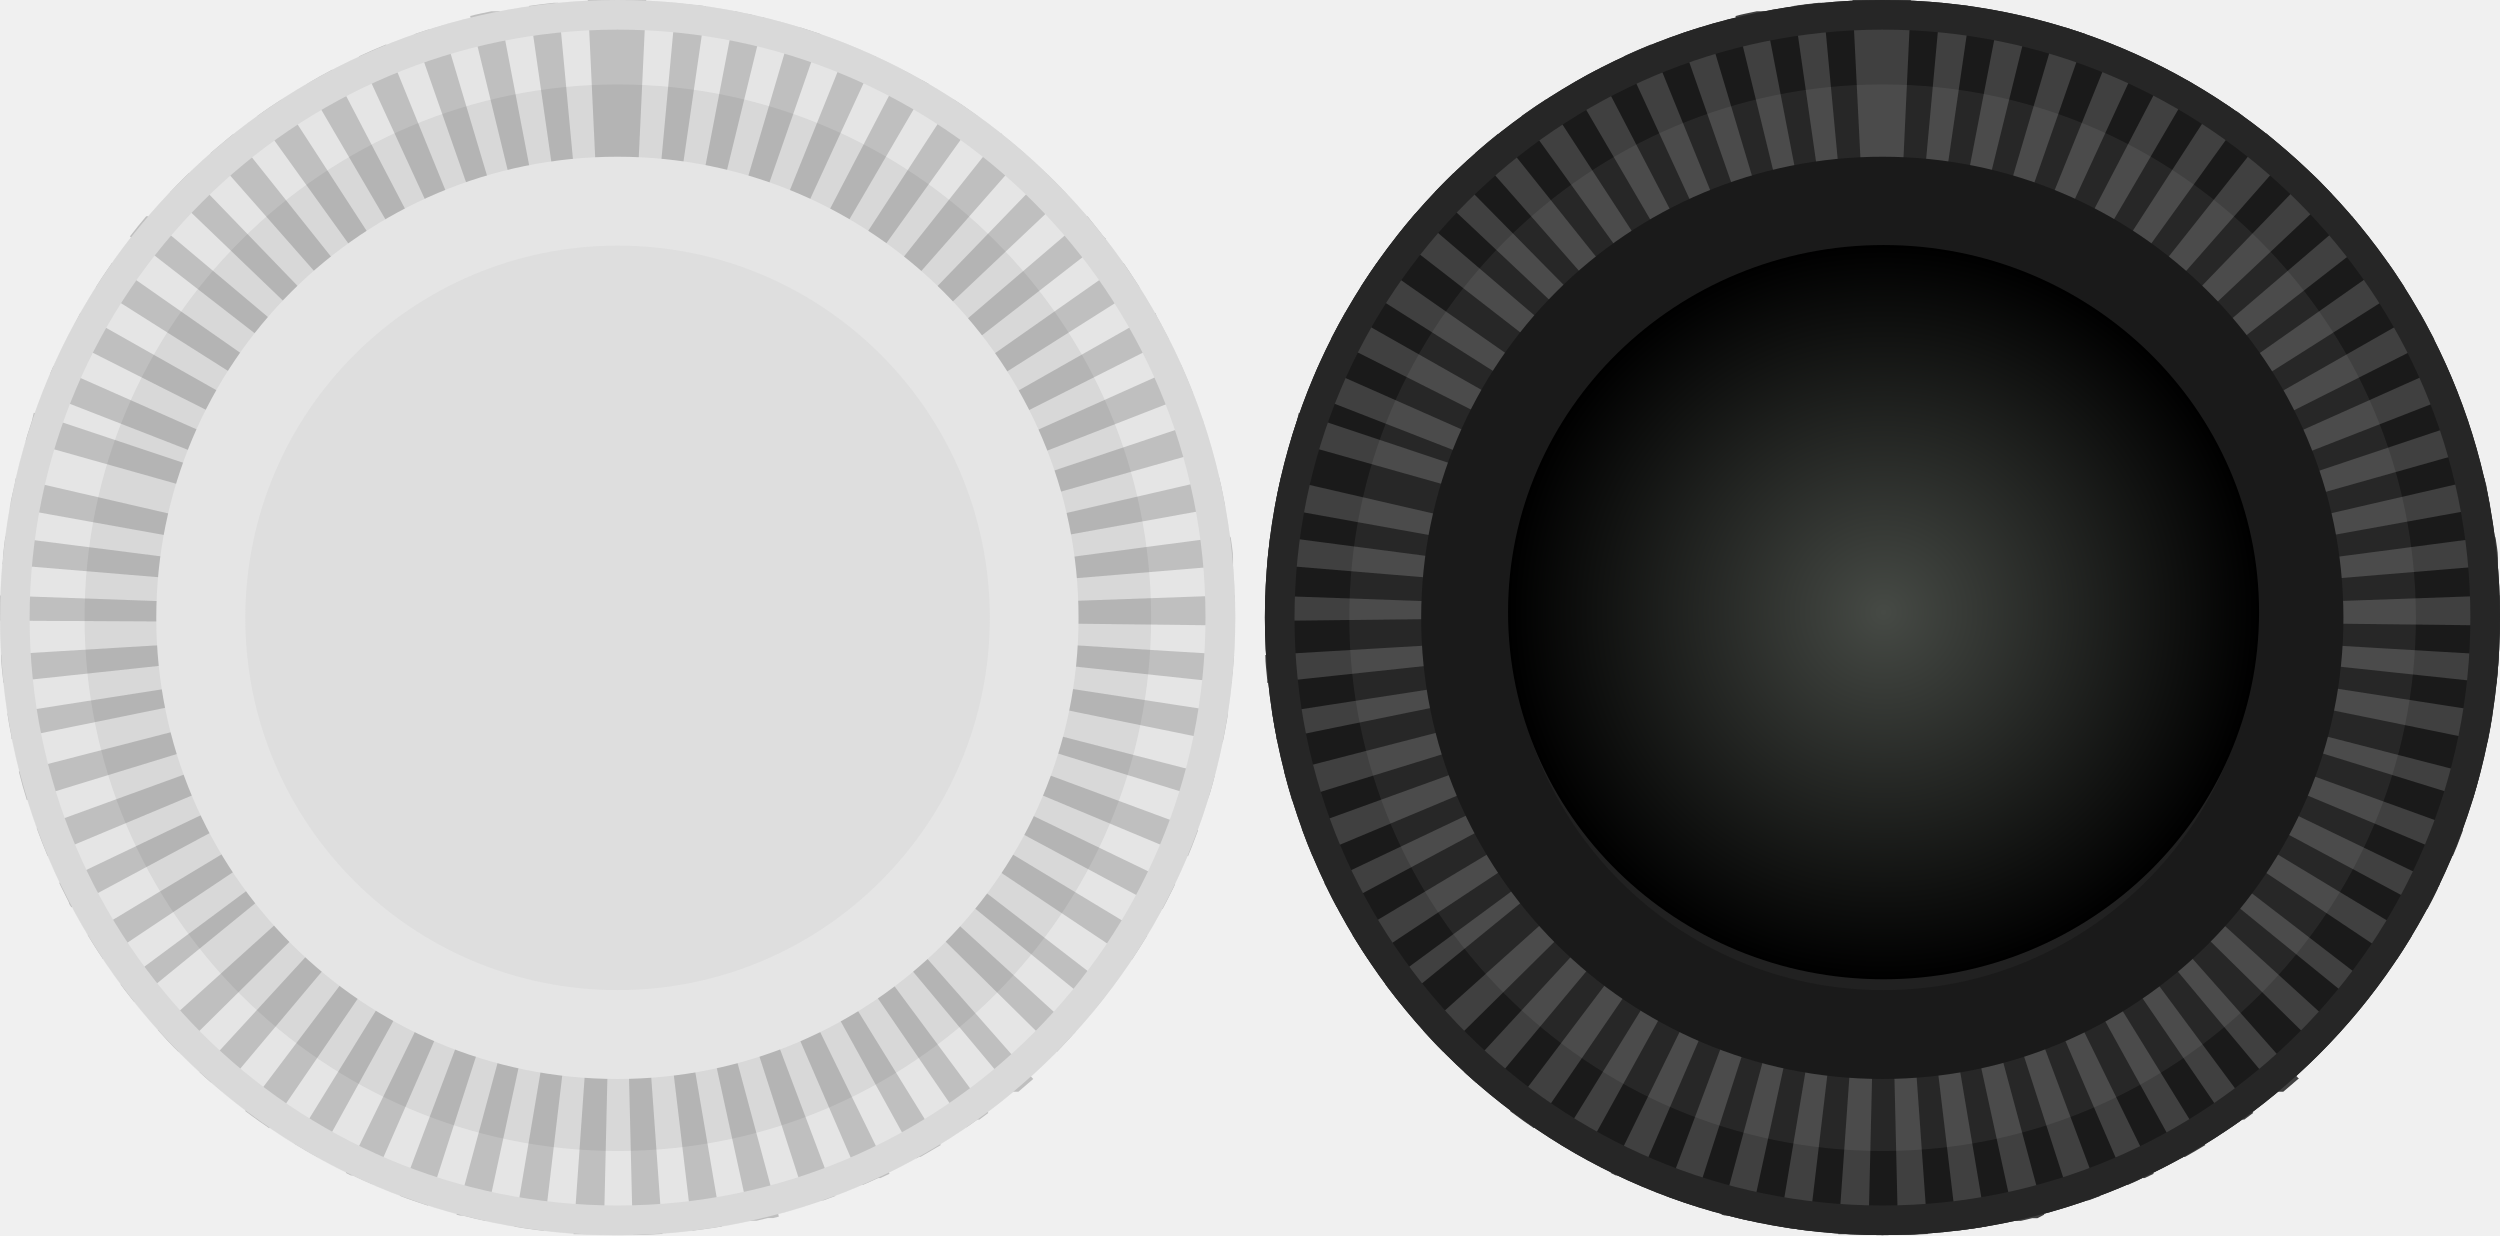
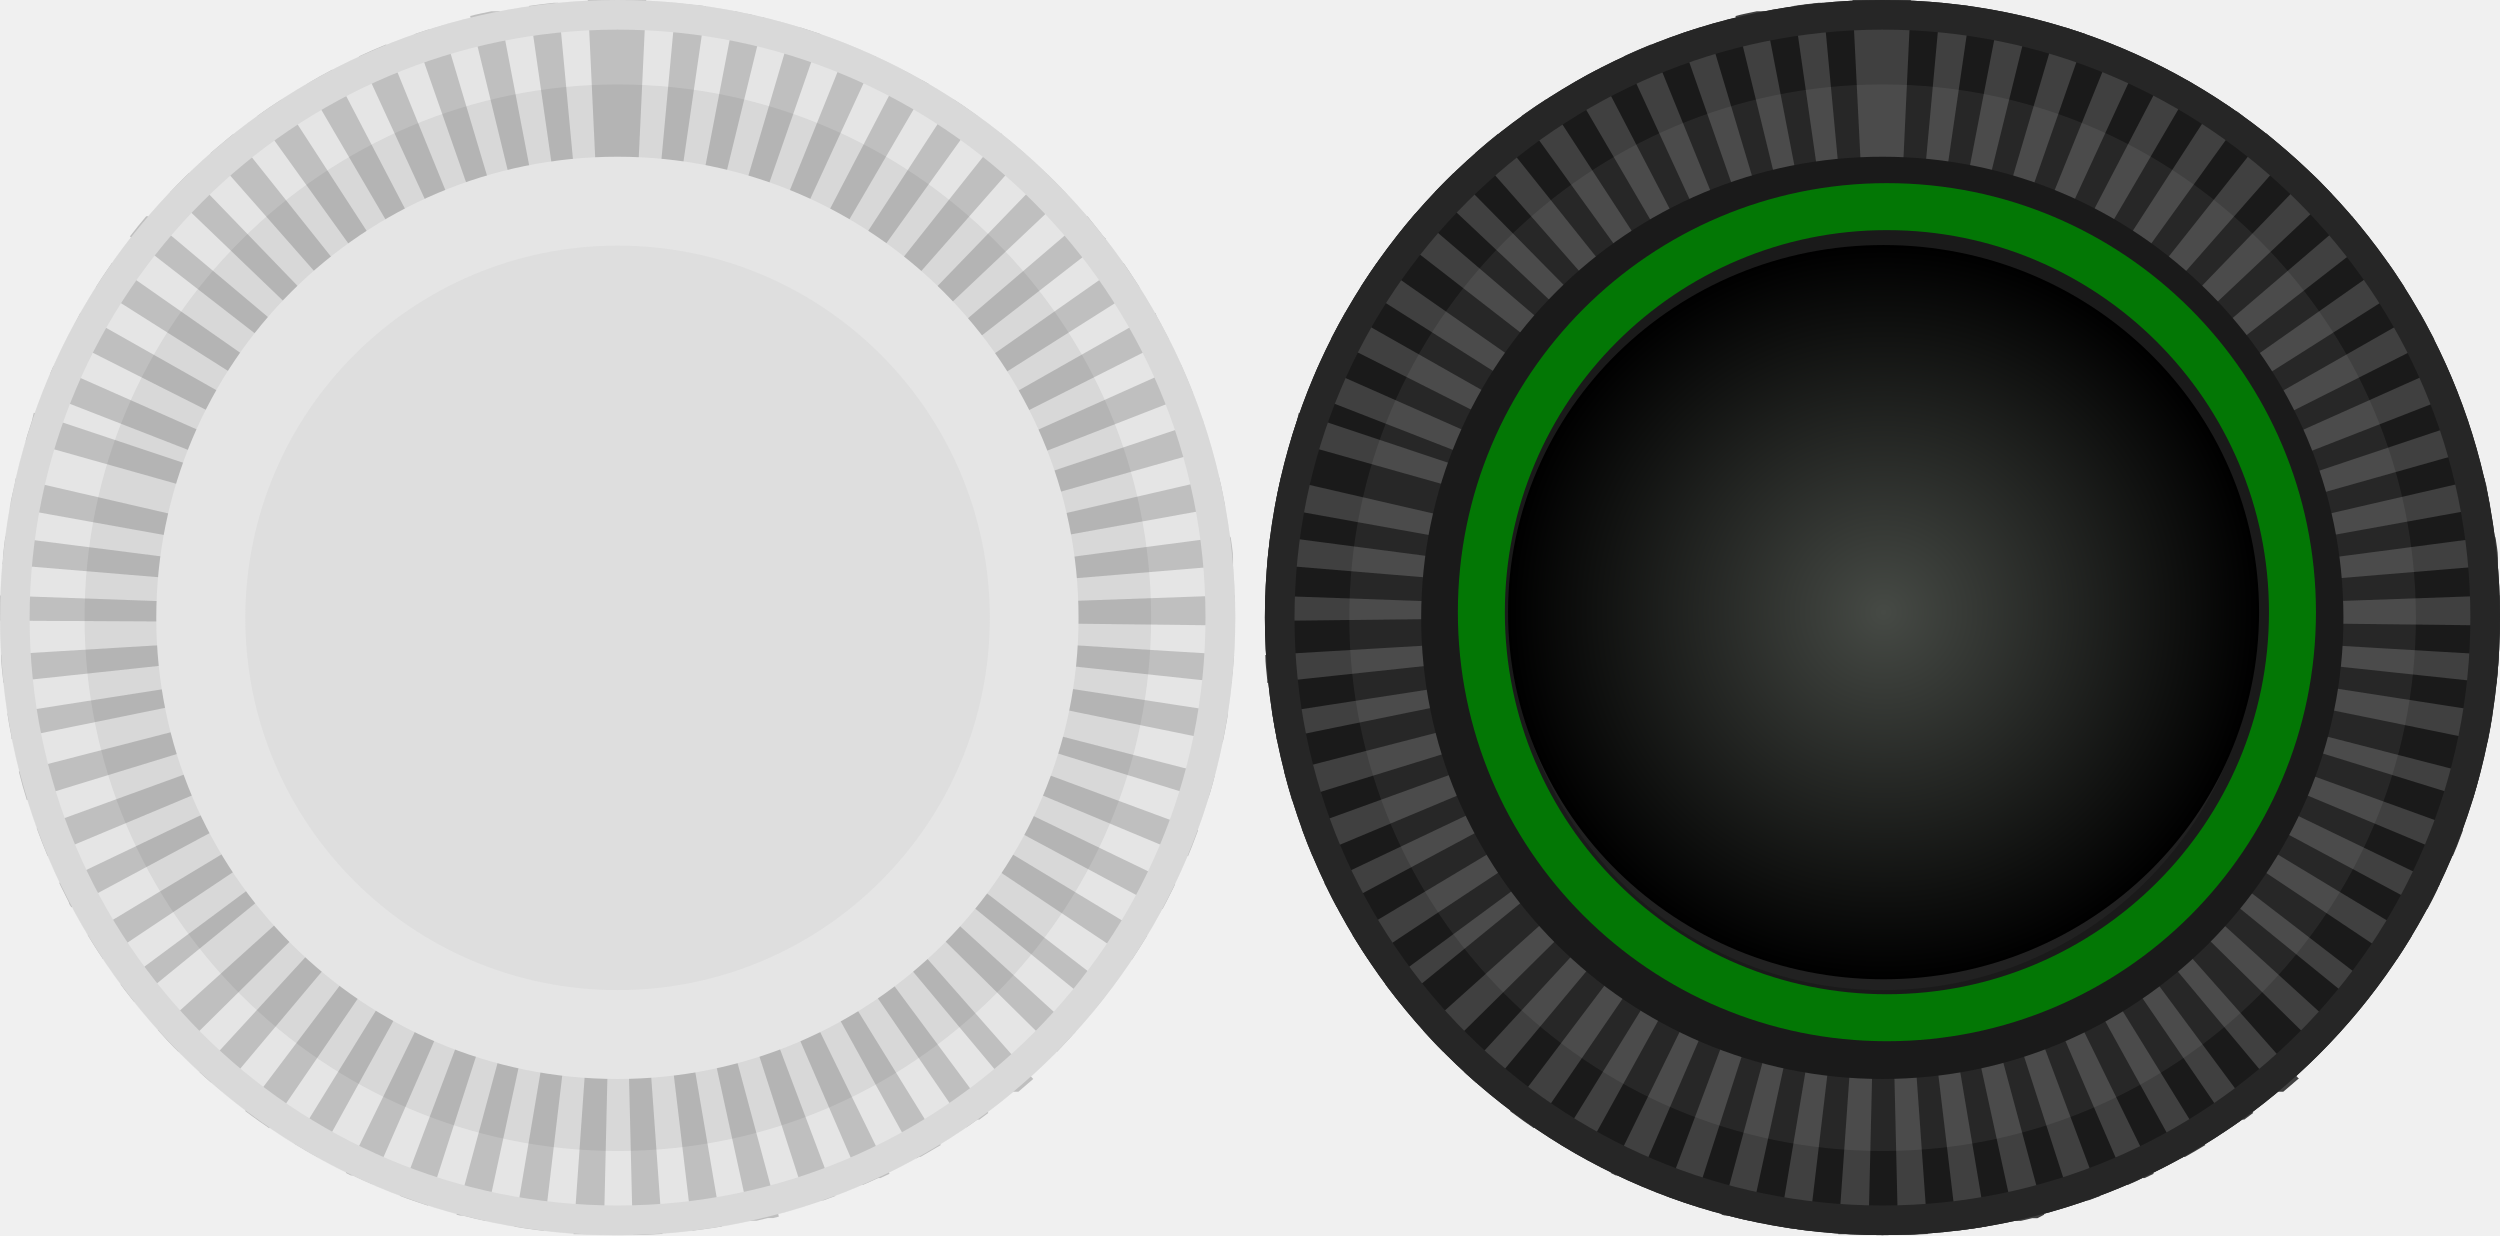
<svg xmlns="http://www.w3.org/2000/svg" xmlns:xlink="http://www.w3.org/1999/xlink" id="Layer_1" data-name="Layer 1" width="168.77" height="83.38" viewBox="0 0 168.77 83.38" version="1.1">
  <defs id="defs1">
    <linearGradient id="swatch19">
      <stop style="stop-color:#464a45;stop-opacity:1;" offset="0" id="stop19" />
      <stop style="stop-color:#000000;stop-opacity:1;" offset="1" id="stop20" />
    </linearGradient>
    <style id="style1">
      .cls-1 {
        fill: #1a1a1a;
      }

      .cls-2 {
        fill: #404040;
      }

      .cls-3 {
        fill: #262626;
      }

      .cls-4 {
        opacity: 0.06;
      }

      .cls-5 {
        fill: #fff;
      }

      .cls-6 {
        fill: #212121;
      }

      .cls-7 {
        fill: #e5e5e5;
      }

      .cls-8 {
        fill: #bfbfbf;
      }

      .cls-9 {
        fill: #d9d9d9;
      }

      .cls-10 {
        fill: #dedede;
      }
    </style>
    <radialGradient xlink:href="#swatch19" id="radialGradient19" cx="127.155" cy="41.325" fx="127.155" fy="41.325" r="25.35" gradientTransform="matrix(1,0,0,0.9776537,0,0.9234716)" gradientUnits="userSpaceOnUse" />
  </defs>
  <g id="g7">
    <g id="g2">
      <path class="cls-1" d="M168.77,41.7A41.69,41.69,0,1,1,127.07,0,41.68,41.68,0,0,1,168.77,41.7Z" id="path1" />
      <path class="cls-2" d="M127.07,0h-1.26l-.75,0,1,20q.52,0,1,0V0Zm-4,.19-.16,0h-.15c-.56.06-1.12.13-1.67.21l2.84,19.79c.35,0,.69-.09,1-.12L123.07.19Zm-3.95.57-.09,0h-.43c-.48.1-1,.2-1.44.32l4.74,19.43c.33-.08.67-.16,1-.22L119.12.76Zm-3.89,1-.8.24h0l-.06,0h0l-.06,0h0l0,0-.93.31,6.59,18.88c.32-.11.65-.22,1-.31L115.23,1.71ZM111.46,3c-.62.25-1.23.52-1.84.8L118,22c.32-.15.63-.29,1-.42L111.46,3ZM107.83,4.7c-.59.31-1.18.63-1.75,1l10.09,17.28c.29-.18.6-.35.9-.51L107.83,4.7Zm-3.45,2c-.56.36-1.11.73-1.66,1.13l11.7,16.22.86-.59L104.38,6.72Zm-3.25,2.33q-.78.63-1.53,1.29l13.18,15c.27-.23.53-.45.81-.67L101.13,9.05Zm-3,2.64-.84.84h0l0,0h0l0,0h0l0,0h0l-.43.45,14.56,13.71c.24-.25.49-.5.74-.74L98.12,11.69ZM95.38,14.6h0l0,0h0v0h0l0,0h0c-.38.45-.74.9-1.1,1.36l0,0,15.8,12.26c.21-.27.44-.54.66-.81l-15.2-13Zm-2.45,3.16-.15.23h0v0h0c-.32.46-.63.92-.93,1.39l16.9,10.7c.19-.29.38-.59.58-.87L92.93,17.76Zm-2.14,3.38-.45.81h0c-.17.31-.33.62-.49.93l17.85,9c.15-.31.32-.62.49-.92l-17.4-9.87ZM89,24.71l-.2.45h0l0,.06h0l0,.06h0c-.18.42-.35.84-.52,1.27l18.63,7.26c.13-.32.26-.64.4-1L89,24.71Zm-1.45,3.72c-.09.27-.18.54-.26.81h0v0h0v0h0v0h0v0h0v0h0v0h0v0h0v0h0v0h0v0h0v0h0v0h0v0h0v0h0v0h0s0,0,0,0h0v0h0v0h0c-.06.18-.11.36-.16.55l19.24,5.43c.1-.33.2-.66.31-1l-19-6.35Zm-1.09,3.85q-.18.8-.33,1.59c0,.13-.05.25-.07.37l19.68,3.55c.06-.34.13-.68.21-1l-19.49-4.5Zm-.71,3.94-.15,1.28h0v0h0v0h0v0h0l-.06.59,19.93,1.66c0-.35.07-.7.12-1l-19.84-2.6Zm-.33,4c0,.32,0,.64,0,1h0v0h0v.06h0v.24h0v0h0v0h0v0h0v0h0v0h0v0h0v.4l20-.23V41.7c0-.26,0-.53,0-.79l-20-.71Zm20,2.82-20,1.18c0,.57.08,1.14.13,1.7h0v0h0v0h0v0h0c0,.06,0,.12,0,.18l19.89-2.13c0-.34-.07-.69-.09-1Zm.23,2.08L85.89,48.18v0h0v0h0v0h0c.09.53.18,1.05.28,1.57h0v0h0v0h0v0h0c0,.05,0,.11,0,.17l19.59-4q-.1-.51-.18-1Zm.41,2-19.37,5c.17.65.35,1.29.54,1.93l19.11-5.9c-.1-.33-.19-.67-.28-1Zm.61,2-18.8,6.81c.23.63.47,1.25.73,1.87l18.45-7.72c-.13-.32-.26-.64-.38-1Zm.8,1.9L89.41,59.6c0,.07.07.15.11.22h0v0h0c.17.37.36.73.55,1.1h0v0h0v0h0v0h0l.17.32,17.63-9.45c-.16-.31-.32-.62-.47-.93Zm1,1.83L91.3,63.12l.3.48h0v0h0v0h0c.24.38.49.77.74,1.14L109,53.71c-.19-.29-.38-.58-.56-.88Zm1.16,1.73L93.52,66.45l.23.3h0v0h0v0h0v0h0v0h0v0h0l0,0h0v0h0v0h0v0h0v0h0v0h0v0h0l0,0h0c.23.3.47.6.71.89l15.5-12.64c-.22-.27-.44-.55-.64-.83Zm1.32,1.62L96.05,69.55c.45.49.9,1,1.37,1.45l14.23-14.06c-.25-.24-.49-.5-.72-.76Zm1.47,1.49L98.86,72.39l.76.68h.06l0,0h0l.67.57,12.82-15.35c-.27-.22-.54-.46-.79-.69ZM114,59,101.93,75l.93.68.69.48,11.3-16.5L114,59Zm1.72,1.18-10.49,17,.1.07h0l0,0h0c.5.3,1,.6,1.52.88h0l9.66-17.51-.9-.52Zm1.82,1-8.81,18,.34.17h.16l0,0h0c.42.2.84.39,1.27.57l7.93-18.36c-.31-.13-.63-.28-.94-.43Zm1.9.82-7,18.72c.63.24,1.25.45,1.89.66l6.13-19-1-.34Zm2,.63L116.21,82l.24.06h.2q.75.2,1.5.36l4.26-19.55c-.34-.07-.67-.15-1-.24Zm2,.44-3.31,19.73c.5.08,1,.16,1.51.22l.47.06,2.36-19.86c-.35,0-.69-.09-1-.15Zm2.07.25-1.41,20,.4,0h.09l1,0h.54l.47-20c-.35,0-.71,0-1,0Zm3.16,0-1,.05.47,20,.57,0h.12l1.19-.06h.12l-1.42-20Zm2.07-.25c-.34.06-.69.11-1,.15l2.37,19.86c.62-.08,1.23-.16,1.83-.26h.15l-3.32-19.73Zm2-.44c-.33.09-.67.17-1,.24L136,82.42l.22,0h.2l.76-.18h.36L138,82l-5.2-19.32Zm2-.63-1,.34,6.14,19,.92-.31H141l.77-.29-7-18.71Zm1.9-.83-.94.44L143.62,80c.35-.15.7-.3,1-.47h.16l.61-.29-8.81-18Zm1.82-1c-.3.18-.6.36-.9.52l9.67,17.51.18-.1h0l0,0h.1l0,0h0c.47-.26.92-.53,1.37-.8l-10.49-17ZM140.16,59c-.28.21-.56.42-.85.61l11.3,16.5c.25-.17.51-.35.75-.53h0l0,0h0l0,0h0l0,0h.15l0,0h0l.6-.45L140.16,59Zm1.6-1.34c-.25.24-.52.47-.78.69L153.8,73.7h.34l0,0h0l0,0h0c.34-.28.66-.57,1-.86h.06v0h0l0,0h0L141.76,57.66Zm1.47-1.49c-.23.26-.47.52-.72.77l14.23,14h0v0h0c.31-.32.62-.64.92-1h0l0,0h0v0h0l0,0h0l.32-.35L143.23,56.17Zm1.32-1.61c-.2.27-.42.55-.64.82L159.41,68h0v0h0v0h0v0h0v0h0v0h0c.2-.26.41-.52.61-.79h0l0,0h0l0,0h0v0h0a0,0,0,0,0,0,0h0l.36-.47L144.55,54.56Zm1.16-1.74c-.18.3-.37.59-.56.88l16.64,11.1.14-.21v0h0c.31-.47.61-.95.9-1.43h0l0,0h0L145.71,52.82Zm1-1.83c-.15.32-.31.63-.47.93l17.63,9.45.27-.51c.14-.28.28-.55.41-.83h0l0,0h0v0h0v0h0c0-.11.1-.22.16-.33L146.69,51Zm.8-1.9c-.12.32-.25.64-.38,1l18.45,7.71.29-.69h0v0h0v0h0v0h0c.14-.36.27-.71.4-1.06l-18.8-6.81Zm.6-2c-.08.33-.18.67-.28,1L166.93,54l.12-.41h0v0h0v0h0v0h0v0h0v0h0v0h0v0h0v0h0v0h0a0,0,0,0,1,0,0h0l.33-1.21-19.38-5Zm.42-2c0,.34-.12.68-.18,1l19.59,4c.11-.57.22-1.15.31-1.72,0-.09,0-.17,0-.25l-19.76-3.07Zm.22-2.08c0,.35,0,.7-.08,1l19.88,2.13c0-.24.05-.47.07-.71h0v0h0v0h0v0c0-.38.06-.76.08-1.14v-.06l-20-1.18Zm20-2.82-20,.71c0,.27,0,.53,0,.8V42l20,.23V41.8h0v0h0v0h0v0h0v-.09h0v0h0v-.17h0v0h0V41.2h0v0h0c0-.15,0-.29,0-.44h0v-.09h0v-.15h0c0-.09,0-.18,0-.27Zm-.33-4-19.83,2.61c0,.34.08.69.11,1l19.93-1.66c0-.16,0-.31,0-.47h0v0h0v0h0v0h0v0h0c0-.46-.1-.92-.16-1.37Zm-.71-3.93-19.49,4.5c.08.33.15.68.21,1l19.68-3.56-.18-.95h0v0h0v0h0v0h0v0h0v0h0v0h0v0h0v0h0v0h0v0h0v0h0l-.06-.32h0v-.06h0v0h0l-.06-.24Zm-1.09-3.85-19,6.36q.16.49.3,1l19.25-5.44h0v0h0v0h0v0h0c-.14-.49-.29-1-.45-1.46h0v0h0c0-.1-.07-.19-.1-.29Zm-1.45-3.73L146.9,32.85c.14.32.27.64.4,1l18.63-7.27c-.24-.62-.5-1.24-.77-1.85Zm-1.81-3.57L146,31c.17.3.34.61.49.92l17.85-9c-.27-.52-.54-1-.83-1.55h0v0h0l0,0h0v0h0v0h0v0h0v0h0v0h0Zm-2.14-3.37-16.36,11.5c.2.28.39.57.58.86l16.89-10.7-.13-.2h0v0h0l-.66-1h0v0h0l-.27-.38Zm-2.45-3.16-15.19,13q.33.39.66.81L160,16.14l-.11-.15h0l0,0h0l0,0h0l0,0h0v0h0l0,0h0l0,0h0l0,0h0l0,0h0l0,0h0v0h0v0h0v0h0v0h0v0h0v0h0v0h0v0h0v0h0v0h0v0h0v0h0l0,0h0l0,0h0l0,0h0l0,0h0l0,0h0l0,0h0l0,0h0l0,0h0l0,0h0l0,0h0l0,0h0l0,0h0l0,0h0l0,0h0l0,0h0l0,0h0l0,0h0v0h0l0,0h0l0,0h0l-.13-.15ZM156,11.68l-13.89,14.4.74.74L157.42,13.1h0c-.46-.49-.92-1-1.4-1.42ZM153,9,140.56,24.7c.27.21.54.44.8.67l13.18-15-.23-.21h0v0h0L153,9Zm-3.25-2.33L138.87,23.48c.29.19.58.38.86.59L151.42,7.84,151,7.51h-.06l-.51-.36h-.08l-.55-.36Zm-3.45-2-9.24,17.74c.31.16.61.33.91.5L148.06,5.66l-.43-.25h0l-.06,0h0l0,0h0c-.4-.23-.8-.44-1.21-.66ZM142.68,3l-7.49,18.54.95.41,8.38-18.16h-.32c-.5-.23-1-.44-1.52-.65ZM138.9,1.7l-5.66,19.18,1,.32,6.59-18.89-1.34-.44h-.15l-.42-.13ZM135,.76l-3.79,19.63,1,.22L137,1.18h-.23l-.82-.19h-.23c-.23-.06-.45-.1-.67-.14Zm-4-.57L129.17,20.1c.35,0,.7.07,1,.12L133.05.42l-.5-.06h-.21l-.9-.1h-.11l-.27,0Zm-4-.19V20l1.06,0,.94-20c-.41,0-.81,0-1.22,0h-.78Z" id="path2" />
    </g>
    <path class="cls-3" d="M127.07,2A39.69,39.69,0,1,1,87.39,41.7,39.75,39.75,0,0,1,127.07,2m0-2a41.69,41.69,0,1,0,41.7,41.7A41.69,41.69,0,0,0,127.07,0Z" id="path3" />
    <g class="cls-4" id="g4">
      <path class="cls-5" d="M163.09,41.7a36,36,0,1,1-36-36A36,36,0,0,1,163.09,41.7Z" id="path4" />
    </g>
    <g id="g6">
      <path class="cls-6" d="M127.07,69.83A28.13,28.13,0,1,1,155.2,41.7,28.15,28.15,0,0,1,127.07,69.83Z" id="path5" />
      <path class="cls-1" d="M127.07,16.58A25.13,25.13,0,1,1,102,41.7a25.15,25.15,0,0,1,25.12-25.12m0-6A31.13,31.13,0,1,0,158.2,41.7a31.12,31.12,0,0,0-31.13-31.12Z" id="path6" />
    </g>
  </g>
  <g id="LS_pressed" data-name="LS pressed">
    <g id="g8">
      <path class="cls-7" d="M83.39,41.7A41.7,41.7,0,1,1,41.69,0,41.69,41.69,0,0,1,83.39,41.7Z" id="path7" />
      <path class="cls-8" d="M41.69,0H40.43l-.75,0,.94,20,1.07,0V0Zm-4,.19-.17,0h-.14c-.56.06-1.12.13-1.67.21l2.84,19.79c.34,0,.69-.09,1-.12L37.69.19Zm-4,.57-.09,0h-.42c-.48.1-1,.2-1.44.32l4.73,19.43c.34-.08.68-.16,1-.22L33.73.76Zm-3.88,1-.8.24h0L29,2h0l-.05,0h0l-.05,0-.93.31,6.6,18.88c.32-.11.65-.22,1-.31L29.85,1.71ZM26.07,3c-.62.25-1.23.52-1.83.8L32.62,22c.31-.15.63-.29,1-.42L26.07,3ZM22.44,4.7c-.59.31-1.17.63-1.75,1L30.78,22.94c.3-.18.6-.35.91-.51L22.44,4.7ZM19,6.72c-.56.36-1.11.73-1.65,1.13L29,24.07c.29-.2.57-.4.87-.59L19,6.72ZM15.75,9.05c-.53.42-1,.85-1.54,1.29l13.19,15c.26-.23.53-.45.8-.67L15.75,9.05Zm-3,2.64c-.29.27-.56.55-.84.84h0l0,0h0v0h0v0h0l-.43.45L25.9,26.82c.23-.25.48-.5.73-.74L12.74,11.69ZM10,14.6h0v0h0v0H9.87v0h0c-.38.45-.75.9-1.1,1.36l0,0,15.8,12.26q.32-.4.66-.81L10,14.6ZM7.55,17.76,7.39,18h0v0h0c-.32.46-.62.92-.92,1.39l16.9,10.7c.18-.29.38-.59.58-.87L7.55,17.76ZM5.41,21.14,5,22H5l-.49.93,17.85,9c.16-.31.32-.62.5-.92L5.41,21.14Zm-1.8,3.57c-.07.15-.14.3-.2.45h0l0,.06h0a.14.14,0,0,0,0,.06h0c-.18.42-.36.84-.52,1.27l18.63,7.26c.13-.32.26-.64.4-1L3.61,24.71ZM2.15,28.43c-.09.27-.17.54-.26.81h0v0h0v0h0v0h0v0h0v0h0v0h0v0h0v0h0v0h0v0h0v0h0v0h0v0h0v0h0v0h0s0,0,0,0h0v0h0v0h0c-.06.18-.11.36-.16.55l19.25,5.43q.13-.5.3-1l-19-6.35ZM1.07,32.28C1,32.81.83,33.34.73,33.87c0,.13,0,.25-.07.37l19.69,3.55c.06-.34.13-.68.2-1L1.07,32.28ZM.36,36.22c-.06.42-.11.85-.15,1.28h0v0h0v0h0v0h0c0,.2,0,.39-.05.59l19.93,1.66c0-.35.07-.7.11-1L.36,36.22ZM0,40.2l0,1H0v0H0v.06H0v.24H0v0H0v0H0v0H0v0H0v0H0v0H0c0,.13,0,.27,0,.4L20,42V41.7c0-.26,0-.53,0-.79L0,40.2ZM20,43,.07,44.2c0,.57.08,1.14.14,1.7h0v0h0v0h0v0h0a1.1,1.1,0,0,0,0,.18l19.88-2.13c0-.34-.06-.69-.08-1Zm.22,2.08L.5,48.17v0h0v0h0v0h0c.08.53.17,1.05.28,1.57h0v0h0v0h0v0h0l0,.16,19.59-4c-.06-.34-.13-.68-.18-1Zm.42,2-19.37,5c.16.65.34,1.29.54,1.93L21,48.12c-.1-.33-.2-.67-.28-1Zm.61,2L2.48,55.91c.23.63.47,1.25.73,1.87l18.45-7.72c-.13-.32-.26-.64-.37-1Zm.79,1.9L4,59.6l.1.22h0v0h0c.18.37.36.73.55,1.1h0l0,0h0v0h0v0h0c0,.11.11.22.17.33l17.62-9.46c-.16-.31-.32-.62-.47-.93Zm1,1.83L5.92,63.12l.29.48h0v0h0v0h0c.24.38.49.77.74,1.14l16.63-11.1c-.19-.29-.38-.58-.55-.88Zm1.15,1.73L8.14,66.45l.22.3h0l0,0h0l0,0h0l0,0h0l0,0h0v0h0v0h0v0h0v0h0v0h0l0,0h0l0,0h0l0,0h0l0,0h0c.23.3.46.6.7.89l15.5-12.64c-.22-.27-.43-.55-.64-.83Zm1.32,1.62L10.67,69.55c.44.49.9,1,1.37,1.45L26.26,56.94c-.24-.24-.49-.5-.72-.76ZM27,57.67,13.48,72.39c.25.23.5.46.76.68h.06l0,0h0l.66.57L27.8,58.36c-.27-.22-.53-.46-.79-.69ZM28.62,59,16.55,75c.3.23.61.46.93.68l.69.48,11.29-16.5c-.28-.2-.57-.4-.84-.61Zm1.72,1.18-10.49,17,.1.07h0l0,0h0c.5.3,1,.6,1.52.88h0l9.67-17.51c-.31-.17-.61-.34-.9-.52Zm1.82,1-8.81,18,.33.17h.16l0,0h0q.63.3,1.26.57L33.1,61.62c-.32-.13-.64-.28-.94-.43Zm1.9.82L27,80.73c.62.24,1.25.45,1.89.66l6.12-19-1-.34Zm2,.63L30.82,82l.24.06h.21q.74.2,1.5.36L37,62.88c-.34-.07-.68-.15-1-.24Zm2,.44L34.73,82.81c.5.08,1,.16,1.51.22l.47.06,2.36-19.86c-.34,0-.69-.09-1-.15Zm2.07.25-1.41,20,.41,0h.09l1,0h.54l.46-20c-.35,0-.7,0-1,0Zm3.16,0-1.05.05.48,20,.56,0h.13l1.18-.06h.13l-1.43-20Zm2.08-.25c-.34.06-.69.11-1,.15l2.37,19.86c.61-.08,1.22-.16,1.83-.26h.15L45.35,63.08Zm2-.44c-.33.09-.67.17-1,.24l4.27,19.54.22,0h.21l.76-.18h.36l.39-.1-5.2-19.32Zm2-.63-1,.34,6.13,19,.92-.31h.19l.78-.29L49.33,62Zm1.91-.83-1,.44L58.23,80c.35-.15.7-.3,1.05-.47h.15l.62-.29-8.81-18Zm1.81-1c-.29.18-.59.36-.89.52l9.66,17.51.18-.1h0l0,0h.1l0,0h0l1.37-.8-10.5-17ZM54.77,59c-.27.21-.56.42-.84.61l11.3,16.5.75-.53h0l0,0h0l0,0h0l0,0h.14l0,0h0l.6-.45L54.77,59Zm1.61-1.34c-.26.24-.52.47-.79.69L68.41,73.7h.34l0,0h0l0,0h0l1-.86h0l0,0h0l0,0h0L56.38,57.66Zm1.47-1.49c-.23.26-.48.52-.72.77L71.36,71h0l0,0h0l.93-1h0l0,0h0v0h0l0,0h0c.1-.12.21-.24.32-.35L57.85,56.17Zm1.32-1.61c-.21.27-.42.55-.64.82L74,68h0l0,0h0v0h0l0,0h0l0,0h0l0,0h0c.21-.26.42-.52.62-.79h0l0,0h0v0h0v0h0a0,0,0,0,0,0,0h0c.11-.16.23-.31.35-.47L59.17,54.56Zm1.15-1.74c-.17.3-.36.59-.55.88L76.4,64.8l.14-.21,0,0h0c.31-.47.61-.95.9-1.43h0v0h0L60.32,52.82Zm1-1.83c-.14.32-.3.63-.46.93l17.62,9.45.27-.51.42-.83h0v0h0v0h0v0h0c.06-.11.11-.22.16-.33L61.3,51Zm.8-1.9c-.12.32-.24.64-.37,1l18.45,7.71c.1-.23.19-.46.28-.69h0v0h0v0h0v0h0c.13-.36.27-.71.4-1.06L62.1,49.09Zm.61-2c-.09.33-.18.67-.28,1L81.54,54c0-.14.08-.27.13-.41h0v0h0v0h0v0h0v0h0v0h0v0h0v0h0v0h0v0h0a0,0,0,0,0,0,0h0c.12-.4.23-.81.33-1.21l-19.37-5Zm.41-2q-.07.51-.18,1l19.59,4c.12-.57.22-1.15.32-1.72a1.87,1.87,0,0,1,0-.25L63.12,45.09ZM63.35,43c0,.35-.05.7-.09,1l19.89,2.13c0-.24,0-.47.07-.71h0v0h0v0h0v0c0-.38.06-.76.09-1.14v-.06L63.35,43Zm20-2.82-20,.71c0,.27,0,.53,0,.8V42l20,.23V41.8h0v0h0v0h0v0h0v-.09h0v0h0v-.17h0v0h0V41.2h0v0h0c0-.15,0-.29,0-.44h0v-.09h0v-.15h0a2.44,2.44,0,0,1,0-.27Zm-.33-4L63.2,38.81c0,.34.08.69.11,1l19.93-1.66c0-.16,0-.31,0-.47h0v0h0v0h0v0h0v0h0c0-.46-.1-.92-.15-1.37Zm-.72-3.93-19.48,4.5.21,1,19.68-3.56c-.06-.31-.12-.63-.19-.95h0v0h0v0h0v0h0v0h0v0h0v0h0v0h0v0h0v0h0v0h0v0h0l-.07-.32h0v-.06h0v0h0l-.06-.24Zm-1.08-3.85-19,6.36q.16.49.3,1l19.25-5.44h0v0h0v0h0v0h0c-.14-.49-.29-1-.45-1.46h0v0h0c0-.1-.07-.19-.1-.29Zm-1.46-3.73L61.51,32.85c.14.32.28.64.4,1l18.63-7.27c-.24-.62-.5-1.24-.77-1.85ZM78,21.12,60.58,31c.17.3.33.61.49.92l17.84-9c-.26-.52-.54-1-.82-1.55h0l0,0h0v0h0l0,0h0v0h0v0h0v0h0v0h0Zm-2.14-3.37L59.46,29.25c.2.28.4.57.58.86l16.9-10.7-.13-.2h0l0,0h0c-.21-.33-.43-.66-.65-1h0v0h0l-.26-.38Zm-2.45-3.16-15.2,13q.34.39.66.81l15.8-12.27L74.52,16h0l0,0h0v0h0v0h0v0h0v0h0l0,0h0l0,0h0l0,0h0l0,0h0l0,0h0l0,0h0l0,0h0l0,0h0l0,0h0l0,0h0l0,0h0v0h0v0h0v0h0v0h0v0h0v0h0v0h0l0,0h0l0,0h0l0,0h0l0,0h0l0,0h0l0,0h0l0,0h0l0,0h0l0,0h0l0,0h0l0,0h0v0h0v0h0v0h0v0h0v0h0l-.12-.15Zm-2.75-2.91L56.75,26.08c.25.24.5.49.73.74L72,13.1h0c-.46-.49-.93-1-1.41-1.42ZM67.62,9,55.17,24.7c.28.21.55.44.81.67l13.18-15-.23-.21h0l0,0h0c-.41-.35-.83-.7-1.26-1ZM64.38,6.71,53.48,23.48c.29.19.58.38.86.59L66,7.84l-.46-.33h0L65,7.12h0l0,0h0l0,0h0l-.55-.36Zm-3.45-2L51.69,22.43l.91.5L62.68,5.66l-.44-.25h0l-.05,0h0l0,0h0c-.4-.23-.81-.44-1.21-.66ZM57.29,3,49.81,21.56l.95.41L59.13,3.81h-.31c-.5-.23-1-.44-1.53-.65ZM53.52,1.7,47.86,20.88l1,.32L55.42,2.31l-1.33-.44h-.15l-.42-.13ZM49.63.76,45.85,20.39l1,.22L51.59,1.18h-.23L50.54.94H50.3L49.63.76Zm-4-.57L43.79,20.1c.34,0,.69.07,1,.12L47.66.42l-.5-.06H47l-.9-.1H46l-.27,0Zm-4-.19V20l1.05,0,.94-20c-.4,0-.81,0-1.21,0h-.78Z" id="path8" />
    </g>
    <path class="cls-9" d="M41.69,2A39.69,39.69,0,1,1,2,41.7,39.75,39.75,0,0,1,41.69,2m0-2a41.69,41.69,0,1,0,41.7,41.7A41.69,41.69,0,0,0,41.69,0Z" id="path9" />
    <g class="cls-4" id="g10">
      <path d="M77.71,41.7a36,36,0,1,1-36-36A36,36,0,0,1,77.71,41.7Z" id="path10" />
    </g>
    <g id="g12">
      <path class="cls-10" d="M41.69,69.83A28.13,28.13,0,1,1,69.81,41.7,28.16,28.16,0,0,1,41.69,69.83Z" id="path11" />
      <path class="cls-7" d="M41.69,16.58A25.13,25.13,0,1,1,16.56,41.7,25.15,25.15,0,0,1,41.69,16.58m0-6A31.13,31.13,0,1,0,72.81,41.7,31.12,31.12,0,0,0,41.69,10.58Z" id="path12" />
    </g>
  </g>
  <ellipse style="fill:url(#radialGradient19);stroke:none;stroke-width:1.531;stroke-opacity:1;stroke-dasharray:none;fill-opacity:1" id="path13" cx="127.155" cy="41.325" rx="25.35" ry="24.784" />
+   <circle style="fill:none;stroke:#037705;stroke-width:3.172;stroke-dasharray:none;stroke-opacity:1" id="path23" cx="127.381" cy="41.327" r="27.378" />
</svg>
